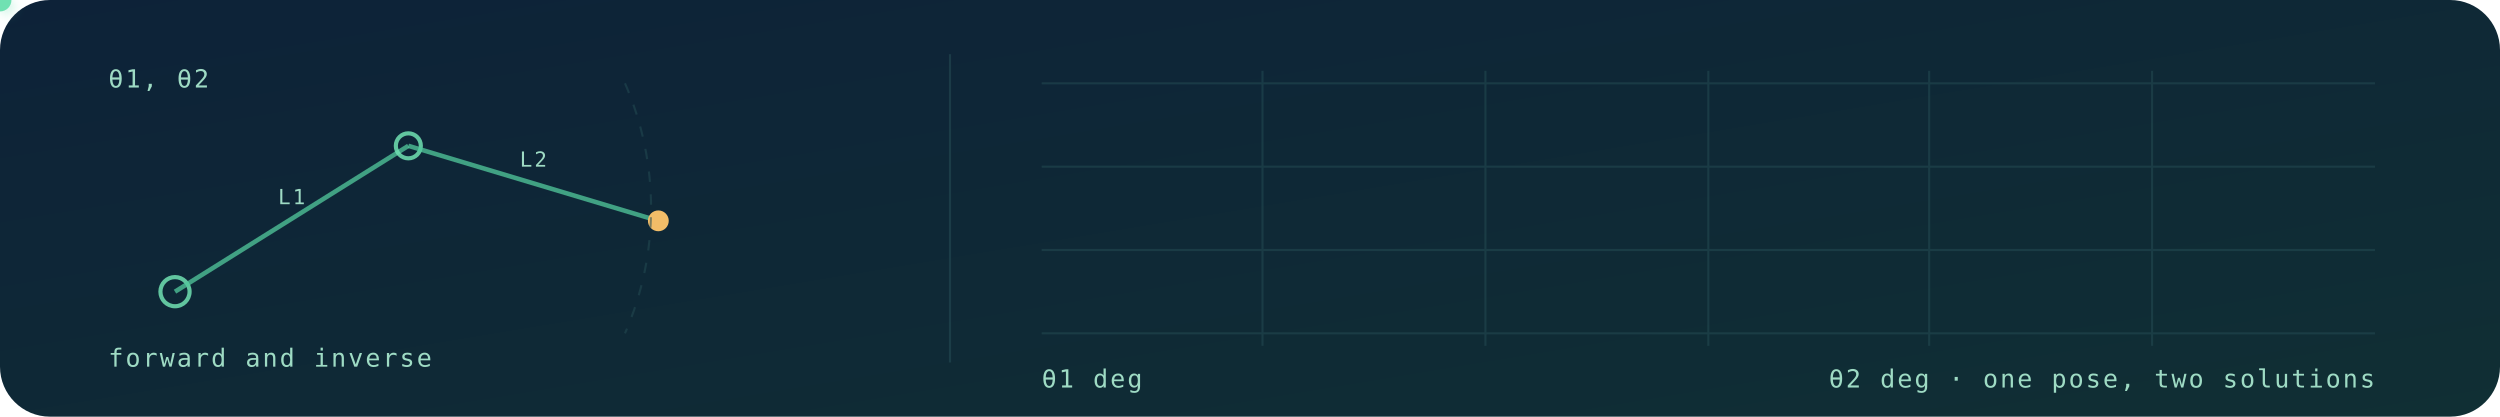
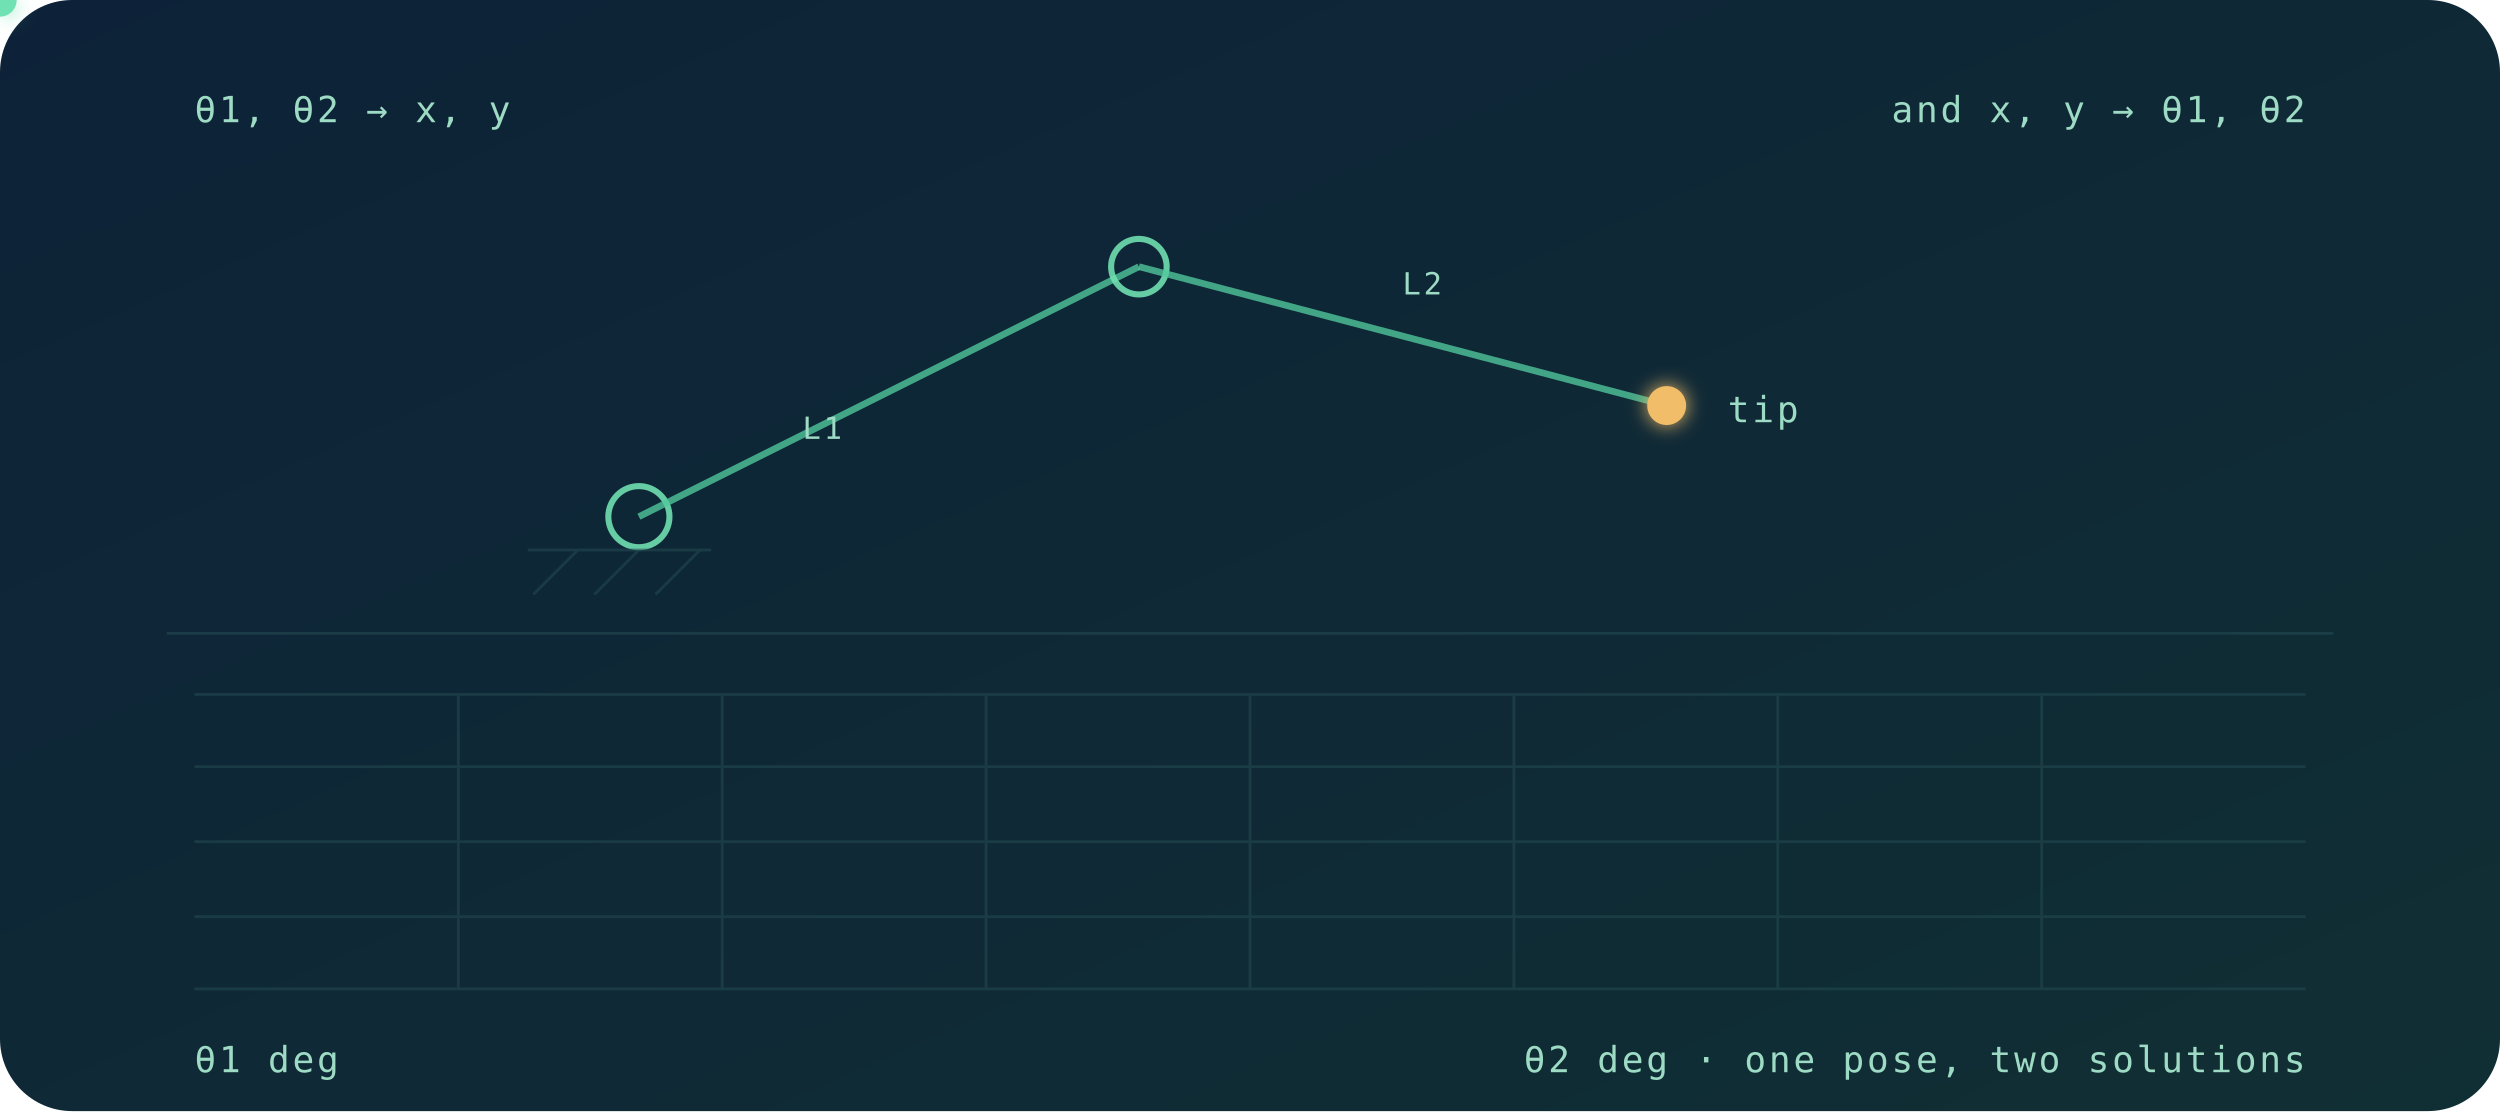
- <svg xmlns="http://www.w3.org/2000/svg" viewBox="0 0 1200 200" role="img" aria-labelledby="t d">
+ <svg xmlns="http://www.w3.org/2000/svg" viewBox="0 0 900 400" role="img" aria-labelledby="t d">
  <defs>
    <linearGradient id="bg" x1="0" y1="0" x2="1" y2="1">
      <stop offset="0" stop-color="#0d2238" />
      <stop offset="1" stop-color="#102f34" />
    </linearGradient>
    <filter id="g" x="-60%" y="-60%" width="220%" height="220%">
      <feGaussianBlur stdDeviation="3.4" result="b" />
      <feMerge>
        <feMergeNode in="b" />
        <feMergeNode in="SourceGraphic" />
      </feMerge>
    </filter>
    <style>
-       .lbl  { font-family: ui-monospace, monospace; font-size: 12px; fill: #9edbc4; letter-spacing: 1px; }
-       .blk  { font-family: ui-monospace, monospace; font-size: 14px; fill: #e8f5ef; letter-spacing: 1.5px; }
-       .sml  { font-family: ui-monospace, monospace; font-size: 10px; fill: #9edbc4; letter-spacing: 1px; }
-       .wire { stroke: #51c99c; stroke-width: 2.2; fill: none; opacity: .75; }
-       .box  { fill: none; stroke: #70e1b2; stroke-width: 2; opacity: .85; }
+       .lbl  { font-family: ui-monospace, monospace; font-size: 13px; fill: #9edbc4; letter-spacing: 1px; }
+       .blk  { font-family: ui-monospace, monospace; font-size: 15px; fill: #e8f5ef; letter-spacing: 1.5px; }
+       .sml  { font-family: ui-monospace, monospace; font-size: 11px; fill: #9edbc4; letter-spacing: 1px; }
+       .wire { stroke: #51c99c; stroke-width: 2.4; fill: none; opacity: .78; }
+       .box  { fill: none; stroke: #70e1b2; stroke-width: 2.2; opacity: .88; }
      .grid { stroke: #234a52; stroke-width: 1; opacity: .55; }
-       .amb  { stroke: #f2bd68; stroke-width: 2; fill: none; }
+       .amb  { stroke: #f2bd68; stroke-width: 2.2; fill: none; }
      .sp   { stroke: #f2bd68; stroke-width: 2; stroke-dasharray: 7 7; opacity: .8; }
-       .trace{ fill: none; stroke: #70e1b2; stroke-width: 3;
-               stroke-dasharray: 1000; stroke-dashoffset: 1000;
-               animation: draw 6s linear infinite; }
-       .trace2{ fill: none; stroke: #f2bd68; stroke-width: 2.4; opacity: .9;
-               stroke-dasharray: 1000; stroke-dashoffset: 1000;
-               animation: draw 6s linear infinite; }
+       .trace { fill: none; stroke: #70e1b2; stroke-width: 3.2;
+                stroke-dasharray: 1000; stroke-dashoffset: 1000;
+                animation: draw 6s linear infinite; }
+       .trace2{ fill: none; stroke: #f2bd68; stroke-width: 2.6; opacity: .9;
+                stroke-dasharray: 1000; stroke-dashoffset: 1000;
+                animation: draw 6s linear infinite; }
      @keyframes draw { 0% { stroke-dashoffset: 1000; } 72% { stroke-dashoffset: 0; } 100% { stroke-dashoffset: 0; } }
      @media (prefers-reduced-motion: reduce) {
        .trace, .trace2 { animation: none; stroke-dashoffset: 0; }
      }
    </style>
  </defs>
-   <rect width="1200" height="200" rx="24" fill="url(#bg)" />
-   <circle cx="84" cy="140" r="7" class="box" fill="#0d2238" />
-   <g id="arm">
-     <g>
-       <line x1="84" y1="140" x2="196" y2="70" class="wire" stroke-width="4" />
-       <circle cx="196" cy="70" r="6" class="box" fill="#0d2238" />
-       <line x1="196" y1="70" x2="316" y2="106" class="wire" stroke-width="4" />
-       <circle cx="316" cy="106" r="5" fill="#f2bd68" />
-       <animateTransform attributeName="transform" type="rotate" values="-14 84 140;16 84 140;-14 84 140" dur="6s" repeatCount="indefinite" />
-     </g>
+   <rect width="900" height="400" rx="26" fill="url(#bg)" />
+   <circle cx="230" cy="186" r="11" class="box" fill="#0d2238" />
+   <g class="grid">
+     <path d="M208 198L192 214" fill="none" />
+     <path d="M230 198L214 214" fill="none" />
+     <path d="M252 198L236 214" fill="none" />
+     <line x1="190" y1="198" x2="256" y2="198" />
  </g>
-   <path class="grid" d="M300 40A150 150 0 0 1 300 160" fill="none" stroke-dasharray="5 6" />
-   <text class="sml" x="140" y="98" text-anchor="middle">L1</text>
-   <text class="sml" x="256" y="80" text-anchor="middle">L2</text>
-   <text class="lbl" x="52" y="42">θ1, θ2</text>
-   <text class="lbl" x="52" y="176">forward and inverse</text>
-   <line x1="456" y1="26" x2="456" y2="174" stroke="#234a52" stroke-width="1" opacity=".6" />
+   <g>
+     <line x1="230" y1="186" x2="410" y2="96" class="wire" stroke-width="5" />
+     <circle cx="410" cy="96" r="10" class="box" fill="#0d2238" />
+     <line x1="410" y1="96" x2="600" y2="146" class="wire" stroke-width="5" />
+     <circle cx="600" cy="146" r="7" fill="#f2bd68" filter="url(#g)" />
+     <animateTransform attributeName="transform" type="rotate" values="-9 230 186;9 230 186;-9 230 186" dur="6s" repeatCount="indefinite" />
+   </g>
+   <text class="sml" x="296" y="158" text-anchor="middle">L1</text>
+   <text class="sml" x="512" y="106" text-anchor="middle">L2</text>
+   <text class="lbl" x="70" y="44">θ1, θ2  →  x, y</text>
+   <text class="lbl" x="830" y="44" text-anchor="end">and x, y → θ1, θ2</text>
+   <text class="lbl" x="622" y="152">tip</text>
+   <line x1="60" y1="228" x2="840" y2="228" stroke="#234a52" stroke-width="1" opacity=".6" />
  <g class="grid">
-     <line x1="500" y1="40" x2="1140" y2="40" />
-     <line x1="500" y1="80" x2="1140" y2="80" />
-     <line x1="500" y1="120" x2="1140" y2="120" />
-     <line x1="500" y1="160" x2="1140" y2="160" />
-     <line x1="606" y1="34" x2="606" y2="166" />
-     <line x1="713" y1="34" x2="713" y2="166" />
-     <line x1="820" y1="34" x2="820" y2="166" />
-     <line x1="926" y1="34" x2="926" y2="166" />
-     <line x1="1033" y1="34" x2="1033" y2="166" />
+     <line x1="70" y1="250" x2="830" y2="250" />
+     <line x1="70" y1="276" x2="830" y2="276" />
+     <line x1="70" y1="303" x2="830" y2="303" />
+     <line x1="70" y1="330" x2="830" y2="330" />
+     <line x1="70" y1="356" x2="830" y2="356" />
+     <line x1="165" y1="250" x2="165" y2="356" />
+     <line x1="260" y1="250" x2="260" y2="356" />
+     <line x1="355" y1="250" x2="355" y2="356" />
+     <line x1="450" y1="250" x2="450" y2="356" />
+     <line x1="545" y1="250" x2="545" y2="356" />
+     <line x1="640" y1="250" x2="640" y2="356" />
+     <line x1="735" y1="250" x2="735" y2="356" />
  </g>
-   <path id="j2" class="trace2" pathLength="1000" d="M500.0 126.2 L501.6 126.5 L503.2 126.9 L504.8 127.2 L506.4 127.5 L508.0 127.8 L509.6 128.1 L511.2 128.3 L512.8 128.6 L514.4 128.9 L516.0 129.1 L517.6 129.4 L519.2 129.7 L520.9 129.9 L522.5 130.1 L524.1 130.4 L525.7 130.6 L527.3 130.8 L528.9 131.0 L530.5 131.2 L532.1 131.4 L533.7 131.5 L535.3 131.7 L536.9 131.9 L538.5 132.0 L540.1 132.2 L541.7 132.3 L543.3 132.5 L544.9 132.6 L546.5 132.7 L548.1 132.8 L549.7 132.9 L551.3 133.0 L552.9 133.1 L554.5 133.2 L556.1 133.2 L557.7 133.3 L559.3 133.3 L561.0 133.4 L562.6 133.4 L564.2 133.4 L565.8 133.5 L567.4 133.5 L569.0 133.5 L570.6 133.5 L572.2 133.4 L573.8 133.4 L575.4 133.4 L577.0 133.3 L578.6 133.3 L580.2 133.2 L581.8 133.2 L583.4 133.1 L585.0 133.0 L586.6 132.9 L588.2 132.8 L589.8 132.7 L591.4 132.6 L593.0 132.5 L594.6 132.4 L596.2 132.2 L597.8 132.1 L599.4 131.9 L601.1 131.7 L602.7 131.6 L604.3 131.4 L605.9 131.2 L607.5 131.0 L609.1 130.8 L610.7 130.6 L612.3 130.4 L613.9 130.2 L615.5 129.9 L617.1 129.7 L618.7 129.5 L620.3 129.2 L621.9 128.9 L623.5 128.7 L625.1 128.4 L626.7 128.1 L628.3 127.8 L629.9 127.5 L631.5 127.2 L633.1 126.9 L634.7 126.6 L636.3 126.3 L637.9 125.9 L639.5 125.6 L641.2 125.3 L642.8 124.9 L644.4 124.6 L646.0 124.2 L647.6 123.8 L649.2 123.5 L650.8 123.1 L652.4 122.7 L654.0 122.3 L655.6 121.9 L657.2 121.5 L658.8 121.1 L660.4 120.7 L662.0 120.3 L663.6 119.9 L665.2 119.4 L666.8 119.0 L668.4 118.6 L670.0 118.1 L671.6 117.7 L673.2 117.2 L674.8 116.8 L676.4 116.3 L678.0 115.9 L679.6 115.4 L681.3 114.9 L682.9 114.4 L684.5 114.0 L686.1 113.5 L687.7 113.0 L689.3 112.5 L690.9 112.0 L692.5 111.5 L694.1 111.0 L695.7 110.5 L697.3 110.0 L698.9 109.5 L700.5 109.0 L702.1 108.5 L703.7 108.0 L705.3 107.5 L706.9 107.0 L708.5 106.5 L710.1 105.9 L711.7 105.4 L713.3 104.9 L714.9 104.4 L716.5 103.9 L718.1 103.3 L719.7 102.8 L721.4 102.3 L723.0 101.8 L724.6 101.2 L726.2 100.7 L727.8 100.2 L729.4 99.7 L731.0 99.1 L732.6 98.6 L734.2 98.1 L735.8 97.6 L737.4 97.0 L739.0 96.5 L740.6 96.0 L742.2 95.5 L743.8 94.9 L745.4 94.4 L747.0 93.9 L748.6 93.4 L750.2 92.9 L751.8 92.3 L753.4 91.8 L755.0 91.3 L756.6 90.8 L758.2 90.3 L759.8 89.8 L761.5 89.3 L763.1 88.8 L764.7 88.3 L766.3 87.8 L767.9 87.3 L769.5 86.8 L771.1 86.4 L772.7 85.9 L774.3 85.4 L775.9 84.9 L777.5 84.5 L779.1 84.0 L780.7 83.5 L782.3 83.1 L783.9 82.6 L785.5 82.2 L787.1 81.7 L788.7 81.3 L790.3 80.9 L791.9 80.4 L793.5 80.0 L795.1 79.6 L796.7 79.2 L798.3 78.8 L799.9 78.4 L801.6 78.0 L803.2 77.6 L804.8 77.2 L806.4 76.8 L808.0 76.4 L809.6 76.1 L811.2 75.7 L812.8 75.3 L814.4 75.0 L816.0 74.6 L817.6 74.3 L819.2 74.0 L820.8 73.6 L822.4 73.3 L824.0 73.0 L825.6 72.7 L827.2 72.4 L828.8 72.1 L830.4 71.8 L832.0 71.5 L833.6 71.2 L835.2 71.0 L836.8 70.7 L838.4 70.5 L840.1 70.2 L841.7 70.0 L843.3 69.8 L844.9 69.5 L846.5 69.3 L848.1 69.1 L849.7 68.9 L851.3 68.7 L852.9 68.5 L854.5 68.4 L856.1 68.2 L857.7 68.0 L859.3 67.9 L860.9 67.7 L862.5 67.6 L864.1 67.5 L865.7 67.4 L867.3 67.2 L868.9 67.1 L870.5 67.0 L872.1 67.0 L873.7 66.9 L875.3 66.8 L876.9 66.7 L878.5 66.7 L880.2 66.6 L881.8 66.6 L883.4 66.6 L885.0 66.6 L886.6 66.5 L888.2 66.5 L889.8 66.5 L891.4 66.6 L893.0 66.6 L894.6 66.6 L896.2 66.6 L897.8 66.7 L899.4 66.7 L901.0 66.8 L902.6 66.9 L904.2 66.9 L905.8 67.0 L907.4 67.1 L909.0 67.2 L910.6 67.3 L912.2 67.5 L913.8 67.6 L915.4 67.7 L917.0 67.9 L918.6 68.0 L920.3 68.2 L921.9 68.3 L923.5 68.5 L925.1 68.7 L926.7 68.9 L928.3 69.1 L929.9 69.3 L931.5 69.5 L933.1 69.7 L934.7 69.9 L936.3 70.2 L937.9 70.4 L939.5 70.7 L941.1 70.9 L942.7 71.2 L944.3 71.5 L945.9 71.7 L947.5 72.0 L949.1 72.3 L950.7 72.6 L952.3 72.9 L953.9 73.2 L955.5 73.6 L957.1 73.9 L958.7 74.2 L960.4 74.6 L962.0 74.9 L963.6 75.3 L965.2 75.6 L966.8 76.0 L968.4 76.3 L970.0 76.7 L971.6 77.1 L973.2 77.5 L974.8 77.9 L976.4 78.3 L978.0 78.7 L979.6 79.1 L981.2 79.5 L982.8 79.9 L984.4 80.4 L986.0 80.8 L987.6 81.2 L989.2 81.7 L990.8 82.1 L992.4 82.5 L994.0 83.0 L995.6 83.5 L997.2 83.9 L998.8 84.4 L1000.5 84.8 L1002.1 85.3 L1003.7 85.8 L1005.3 86.3 L1006.9 86.8 L1008.5 87.2 L1010.1 87.7 L1011.7 88.2 L1013.3 88.7 L1014.9 89.2 L1016.5 89.7 L1018.1 90.2 L1019.7 90.7 L1021.3 91.2 L1022.9 91.7 L1024.5 92.2 L1026.1 92.8 L1027.7 93.3 L1029.3 93.8 L1030.9 94.3 L1032.5 94.8 L1034.1 95.4 L1035.7 95.9 L1037.3 96.4 L1038.9 96.9 L1040.6 97.4 L1042.2 98.0 L1043.8 98.5 L1045.4 99.0 L1047.0 99.6 L1048.6 100.1 L1050.2 100.6 L1051.8 101.1 L1053.4 101.7 L1055.0 102.2 L1056.6 102.7 L1058.2 103.2 L1059.8 103.8 L1061.4 104.3 L1063.0 104.8 L1064.6 105.3 L1066.2 105.8 L1067.8 106.4 L1069.4 106.9 L1071.0 107.4 L1072.6 107.9 L1074.2 108.4 L1075.8 108.9 L1077.4 109.4 L1079.0 109.9 L1080.7 110.4 L1082.3 110.9 L1083.9 111.4 L1085.5 111.9 L1087.1 112.4 L1088.7 112.9 L1090.3 113.4 L1091.9 113.9 L1093.5 114.4 L1095.1 114.8 L1096.7 115.3 L1098.3 115.8 L1099.9 116.2 L1101.5 116.7 L1103.1 117.1 L1104.7 117.6 L1106.3 118.0 L1107.9 118.5 L1109.5 118.9 L1111.1 119.3 L1112.7 119.8 L1114.3 120.2 L1115.9 120.6 L1117.5 121.0 L1119.1 121.4 L1120.8 121.8 L1122.4 122.2 L1124.0 122.6 L1125.6 123.0 L1127.2 123.4 L1128.8 123.8 L1130.4 124.1 L1132.0 124.5 L1133.6 124.9 L1135.2 125.2 L1136.8 125.5 L1138.4 125.9 L1140.0 126.2" />
-   <path id="j1" class="trace" pathLength="1000" d="M500.0 100.0 L501.6 99.3 L503.2 98.6 L504.8 97.9 L506.4 97.2 L508.0 96.5 L509.6 95.8 L511.2 95.1 L512.8 94.4 L514.4 93.7 L516.0 93.0 L517.6 92.3 L519.2 91.6 L520.9 90.9 L522.5 90.2 L524.1 89.6 L525.7 88.9 L527.3 88.2 L528.9 87.5 L530.5 86.8 L532.1 86.2 L533.7 85.5 L535.3 84.9 L536.9 84.2 L538.5 83.5 L540.1 82.9 L541.7 82.2 L543.3 81.6 L544.9 81.0 L546.5 80.3 L548.1 79.7 L549.7 79.1 L551.3 78.5 L552.9 77.8 L554.5 77.2 L556.1 76.6 L557.7 76.0 L559.3 75.5 L561.0 74.9 L562.6 74.3 L564.2 73.7 L565.8 73.2 L567.4 72.6 L569.0 72.0 L570.6 71.5 L572.2 71.0 L573.8 70.4 L575.4 69.9 L577.0 69.4 L578.6 68.9 L580.2 68.4 L581.8 67.9 L583.4 67.4 L585.0 66.9 L586.6 66.5 L588.2 66.0 L589.8 65.6 L591.4 65.1 L593.0 64.7 L594.6 64.3 L596.2 63.8 L597.8 63.4 L599.4 63.0 L601.1 62.6 L602.7 62.3 L604.3 61.9 L605.9 61.5 L607.5 61.2 L609.1 60.8 L610.7 60.5 L612.3 60.2 L613.9 59.9 L615.5 59.6 L617.1 59.3 L618.7 59.0 L620.3 58.7 L621.9 58.5 L623.5 58.2 L625.1 58.0 L626.7 57.7 L628.3 57.5 L629.9 57.3 L631.5 57.1 L633.1 56.9 L634.7 56.7 L636.3 56.6 L637.9 56.4 L639.5 56.3 L641.2 56.1 L642.8 56.0 L644.4 55.9 L646.0 55.8 L647.6 55.7 L649.2 55.6 L650.8 55.6 L652.4 55.5 L654.0 55.5 L655.6 55.4 L657.2 55.4 L658.8 55.4 L660.4 55.4 L662.0 55.4 L663.6 55.4 L665.2 55.4 L666.8 55.5 L668.4 55.5 L670.0 55.6 L671.6 55.7 L673.2 55.8 L674.8 55.9 L676.4 56.0 L678.0 56.1 L679.6 56.2 L681.3 56.4 L682.9 56.5 L684.5 56.7 L686.1 56.8 L687.7 57.0 L689.3 57.2 L690.9 57.4 L692.5 57.6 L694.1 57.9 L695.7 58.1 L697.3 58.3 L698.9 58.6 L700.5 58.9 L702.1 59.1 L703.7 59.4 L705.3 59.7 L706.9 60.0 L708.5 60.4 L710.1 60.7 L711.7 61.0 L713.3 61.4 L714.9 61.7 L716.5 62.1 L718.1 62.5 L719.7 62.8 L721.4 63.2 L723.0 63.6 L724.6 64.1 L726.2 64.5 L727.8 64.9 L729.4 65.3 L731.0 65.8 L732.6 66.2 L734.2 66.7 L735.8 67.2 L737.4 67.7 L739.0 68.1 L740.6 68.6 L742.2 69.1 L743.8 69.7 L745.4 70.2 L747.0 70.7 L748.6 71.2 L750.2 71.8 L751.8 72.3 L753.4 72.9 L755.0 73.4 L756.6 74.0 L758.2 74.6 L759.8 75.2 L761.5 75.7 L763.1 76.3 L764.7 76.9 L766.3 77.5 L767.9 78.2 L769.5 78.8 L771.1 79.4 L772.7 80.0 L774.3 80.6 L775.9 81.3 L777.5 81.9 L779.1 82.6 L780.7 83.2 L782.3 83.9 L783.9 84.5 L785.5 85.2 L787.1 85.8 L788.7 86.5 L790.3 87.2 L791.9 87.9 L793.5 88.5 L795.1 89.2 L796.7 89.9 L798.3 90.6 L799.9 91.3 L801.6 92.0 L803.2 92.7 L804.8 93.4 L806.4 94.0 L808.0 94.7 L809.6 95.4 L811.2 96.1 L812.8 96.8 L814.4 97.5 L816.0 98.2 L817.6 98.9 L819.2 99.6 L820.8 100.4 L822.4 101.1 L824.0 101.8 L825.6 102.5 L827.2 103.2 L828.8 103.9 L830.4 104.6 L832.0 105.3 L833.6 106.0 L835.2 106.6 L836.8 107.3 L838.4 108.0 L840.1 108.7 L841.7 109.4 L843.3 110.1 L844.9 110.8 L846.5 111.5 L848.1 112.1 L849.7 112.8 L851.3 113.5 L852.9 114.2 L854.5 114.8 L856.1 115.5 L857.7 116.1 L859.3 116.8 L860.9 117.4 L862.5 118.1 L864.1 118.7 L865.7 119.4 L867.3 120.0 L868.9 120.6 L870.5 121.2 L872.1 121.8 L873.7 122.5 L875.3 123.1 L876.9 123.7 L878.5 124.3 L880.2 124.8 L881.8 125.4 L883.4 126.0 L885.0 126.6 L886.6 127.1 L888.2 127.7 L889.8 128.2 L891.4 128.8 L893.0 129.3 L894.6 129.8 L896.2 130.3 L897.8 130.9 L899.4 131.4 L901.0 131.9 L902.6 132.3 L904.2 132.8 L905.8 133.3 L907.4 133.8 L909.0 134.2 L910.6 134.7 L912.2 135.1 L913.8 135.5 L915.4 135.9 L917.0 136.4 L918.6 136.8 L920.3 137.2 L921.9 137.5 L923.5 137.9 L925.1 138.3 L926.7 138.6 L928.3 139.0 L929.9 139.3 L931.5 139.6 L933.1 140.0 L934.7 140.3 L936.3 140.6 L937.9 140.9 L939.5 141.1 L941.1 141.4 L942.7 141.7 L944.3 141.9 L945.9 142.1 L947.5 142.4 L949.1 142.6 L950.7 142.8 L952.3 143.0 L953.9 143.2 L955.5 143.3 L957.1 143.5 L958.7 143.6 L960.4 143.8 L962.0 143.9 L963.6 144.0 L965.2 144.1 L966.8 144.2 L968.4 144.3 L970.0 144.4 L971.6 144.5 L973.2 144.5 L974.8 144.6 L976.4 144.6 L978.0 144.6 L979.6 144.6 L981.2 144.6 L982.8 144.6 L984.4 144.6 L986.0 144.5 L987.6 144.5 L989.2 144.4 L990.8 144.4 L992.4 144.3 L994.0 144.2 L995.6 144.1 L997.2 144.0 L998.8 143.9 L1000.5 143.7 L1002.1 143.6 L1003.7 143.4 L1005.3 143.3 L1006.9 143.1 L1008.5 142.9 L1010.1 142.7 L1011.7 142.5 L1013.3 142.3 L1014.9 142.0 L1016.5 141.8 L1018.1 141.5 L1019.7 141.3 L1021.3 141.0 L1022.9 140.7 L1024.5 140.4 L1026.1 140.1 L1027.7 139.8 L1029.3 139.5 L1030.9 139.2 L1032.5 138.8 L1034.1 138.5 L1035.7 138.1 L1037.3 137.7 L1038.9 137.4 L1040.6 137.0 L1042.2 136.6 L1043.8 136.2 L1045.4 135.7 L1047.0 135.3 L1048.6 134.9 L1050.2 134.4 L1051.8 134.0 L1053.4 133.5 L1055.0 133.1 L1056.6 132.6 L1058.2 132.1 L1059.8 131.6 L1061.4 131.1 L1063.0 130.6 L1064.6 130.1 L1066.2 129.6 L1067.8 129.0 L1069.4 128.5 L1071.0 128.0 L1072.6 127.4 L1074.2 126.8 L1075.8 126.3 L1077.4 125.7 L1079.0 125.1 L1080.7 124.5 L1082.3 124.0 L1083.9 123.4 L1085.5 122.8 L1087.1 122.2 L1088.7 121.5 L1090.3 120.9 L1091.9 120.3 L1093.5 119.7 L1095.1 119.0 L1096.7 118.4 L1098.3 117.8 L1099.9 117.1 L1101.5 116.5 L1103.1 115.8 L1104.7 115.1 L1106.3 114.5 L1107.9 113.8 L1109.5 113.2 L1111.1 112.5 L1112.7 111.8 L1114.3 111.1 L1115.9 110.4 L1117.5 109.8 L1119.1 109.1 L1120.8 108.4 L1122.4 107.7 L1124.0 107.0 L1125.6 106.3 L1127.2 105.6 L1128.8 104.9 L1130.4 104.2 L1132.0 103.5 L1133.6 102.8 L1135.2 102.1 L1136.8 101.4 L1138.4 100.7 L1140.0 100.0" />
-   <circle r="5.5" fill="#70e1b2" filter="url(#g)">
+   <path id="j2" class="trace2" pathLength="1000" d="M70.0 323.3 L71.9 323.6 L73.8 323.8 L75.7 324.1 L77.6 324.3 L79.5 324.5 L81.4 324.8 L83.3 325.0 L85.2 325.2 L87.1 325.4 L89.0 325.6 L91.0 325.8 L92.9 326.0 L94.8 326.2 L96.7 326.4 L98.6 326.5 L100.5 326.7 L102.4 326.9 L104.3 327.0 L106.2 327.2 L108.1 327.3 L110.0 327.5 L111.9 327.6 L113.8 327.7 L115.7 327.9 L117.6 328.0 L119.5 328.1 L121.4 328.2 L123.3 328.3 L125.2 328.4 L127.1 328.5 L129.0 328.5 L131.0 328.6 L132.9 328.7 L134.8 328.7 L136.7 328.8 L138.6 328.8 L140.5 328.9 L142.4 328.9 L144.3 328.9 L146.2 328.9 L148.1 329.0 L150.0 329.0 L151.9 329.0 L153.8 329.0 L155.7 328.9 L157.6 328.9 L159.5 328.9 L161.4 328.9 L163.3 328.8 L165.2 328.8 L167.1 328.7 L169.0 328.7 L171.0 328.6 L172.9 328.5 L174.8 328.5 L176.7 328.4 L178.6 328.3 L180.5 328.2 L182.4 328.1 L184.3 328.0 L186.2 327.9 L188.1 327.8 L190.0 327.6 L191.9 327.5 L193.8 327.4 L195.7 327.2 L197.6 327.1 L199.5 326.9 L201.4 326.7 L203.3 326.6 L205.2 326.4 L207.1 326.2 L209.0 326.0 L211.0 325.9 L212.9 325.7 L214.8 325.5 L216.7 325.2 L218.6 325.0 L220.5 324.8 L222.4 324.6 L224.3 324.4 L226.2 324.1 L228.1 323.9 L230.0 323.6 L231.9 323.4 L233.8 323.1 L235.7 322.9 L237.6 322.6 L239.5 322.3 L241.4 322.1 L243.3 321.8 L245.2 321.5 L247.1 321.2 L249.0 320.9 L251.0 320.6 L252.9 320.3 L254.8 320.0 L256.7 319.7 L258.6 319.4 L260.5 319.1 L262.4 318.7 L264.3 318.4 L266.2 318.1 L268.1 317.7 L270.0 317.4 L271.9 317.1 L273.8 316.7 L275.7 316.4 L277.6 316.0 L279.5 315.7 L281.4 315.3 L283.3 314.9 L285.2 314.6 L287.1 314.2 L289.0 313.8 L291.0 313.5 L292.9 313.1 L294.8 312.7 L296.7 312.3 L298.6 311.9 L300.5 311.6 L302.4 311.2 L304.3 310.8 L306.2 310.4 L308.1 310.0 L310.0 309.6 L311.9 309.2 L313.8 308.8 L315.7 308.4 L317.6 308.0 L319.5 307.6 L321.4 307.2 L323.3 306.8 L325.2 306.4 L327.1 306.0 L329.0 305.6 L331.0 305.2 L332.9 304.8 L334.8 304.4 L336.7 304.0 L338.6 303.6 L340.5 303.1 L342.4 302.7 L344.3 302.3 L346.2 301.9 L348.1 301.5 L350.0 301.1 L351.9 300.7 L353.8 300.3 L355.7 299.9 L357.6 299.5 L359.5 299.1 L361.4 298.7 L363.3 298.3 L365.2 297.9 L367.1 297.5 L369.0 297.1 L371.0 296.7 L372.9 296.3 L374.8 295.9 L376.7 295.5 L378.6 295.1 L380.5 294.7 L382.4 294.3 L384.3 293.9 L386.2 293.6 L388.1 293.2 L390.0 292.8 L391.9 292.4 L393.8 292.0 L395.7 291.7 L397.6 291.3 L399.5 290.9 L401.4 290.6 L403.3 290.2 L405.2 289.9 L407.1 289.5 L409.0 289.2 L411.0 288.8 L412.9 288.5 L414.8 288.2 L416.7 287.8 L418.6 287.5 L420.5 287.2 L422.4 286.8 L424.3 286.5 L426.2 286.2 L428.1 285.9 L430.0 285.6 L431.9 285.3 L433.8 285.0 L435.7 284.7 L437.6 284.4 L439.5 284.1 L441.4 283.9 L443.3 283.6 L445.2 283.3 L447.1 283.1 L449.0 282.8 L451.0 282.5 L452.9 282.3 L454.8 282.0 L456.7 281.8 L458.6 281.6 L460.5 281.3 L462.4 281.1 L464.3 280.9 L466.2 280.7 L468.1 280.5 L470.0 280.3 L471.9 280.1 L473.8 279.9 L475.7 279.7 L477.6 279.5 L479.5 279.4 L481.4 279.2 L483.3 279.0 L485.2 278.9 L487.1 278.7 L489.0 278.6 L491.0 278.5 L492.9 278.3 L494.8 278.2 L496.7 278.1 L498.6 278.0 L500.5 277.9 L502.4 277.8 L504.3 277.7 L506.2 277.6 L508.1 277.5 L510.0 277.4 L511.9 277.4 L513.8 277.3 L515.7 277.2 L517.6 277.2 L519.5 277.2 L521.4 277.1 L523.3 277.1 L525.2 277.1 L527.1 277.1 L529.0 277.0 L531.0 277.0 L532.9 277.0 L534.8 277.1 L536.7 277.1 L538.6 277.1 L540.5 277.1 L542.4 277.2 L544.3 277.2 L546.2 277.2 L548.1 277.3 L550.0 277.4 L551.9 277.4 L553.8 277.5 L555.7 277.6 L557.6 277.7 L559.5 277.8 L561.4 277.8 L563.3 278.0 L565.2 278.1 L567.1 278.2 L569.0 278.3 L571.0 278.4 L572.9 278.6 L574.8 278.7 L576.7 278.9 L578.6 279.0 L580.5 279.2 L582.4 279.3 L584.3 279.5 L586.2 279.7 L588.1 279.9 L590.0 280.1 L591.9 280.2 L593.8 280.4 L595.7 280.7 L597.6 280.9 L599.5 281.1 L601.4 281.3 L603.3 281.5 L605.2 281.8 L607.1 282.0 L609.0 282.2 L611.0 282.5 L612.9 282.7 L614.8 283.0 L616.7 283.3 L618.6 283.5 L620.5 283.8 L622.4 284.1 L624.3 284.4 L626.2 284.7 L628.1 284.9 L630.0 285.2 L631.9 285.5 L633.8 285.8 L635.7 286.2 L637.6 286.5 L639.5 286.8 L641.4 287.1 L643.3 287.4 L645.2 287.8 L647.1 288.1 L649.0 288.4 L651.0 288.8 L652.9 289.1 L654.8 289.5 L656.7 289.8 L658.6 290.2 L660.5 290.5 L662.4 290.9 L664.3 291.2 L666.2 291.6 L668.1 292.0 L670.0 292.3 L671.9 292.7 L673.8 293.1 L675.7 293.5 L677.6 293.9 L679.5 294.2 L681.4 294.6 L683.3 295.0 L685.2 295.4 L687.1 295.8 L689.0 296.2 L691.0 296.6 L692.9 297.0 L694.8 297.4 L696.7 297.8 L698.6 298.2 L700.5 298.6 L702.4 299.0 L704.3 299.4 L706.2 299.8 L708.1 300.2 L710.0 300.6 L711.9 301.0 L713.8 301.4 L715.7 301.8 L717.6 302.2 L719.5 302.7 L721.4 303.1 L723.3 303.5 L725.2 303.9 L727.1 304.3 L729.0 304.7 L731.0 305.1 L732.9 305.5 L734.8 305.9 L736.7 306.3 L738.6 306.7 L740.5 307.1 L742.4 307.5 L744.3 307.9 L746.2 308.3 L748.1 308.7 L750.0 309.1 L751.9 309.5 L753.8 309.9 L755.7 310.3 L757.6 310.7 L759.5 311.1 L761.4 311.5 L763.3 311.9 L765.2 312.3 L767.1 312.6 L769.0 313.0 L771.0 313.4 L772.9 313.8 L774.8 314.1 L776.7 314.5 L778.6 314.9 L780.5 315.2 L782.4 315.6 L784.3 315.9 L786.2 316.3 L788.1 316.6 L790.0 317.0 L791.9 317.3 L793.8 317.7 L795.7 318.0 L797.6 318.3 L799.5 318.7 L801.4 319.0 L803.3 319.3 L805.2 319.6 L807.1 319.9 L809.0 320.3 L811.0 320.6 L812.9 320.9 L814.8 321.1 L816.7 321.4 L818.6 321.7 L820.5 322.0 L822.4 322.3 L824.3 322.6 L826.2 322.8 L828.1 323.1 L830.0 323.3" />
+   <path id="j1" class="trace" pathLength="1000" d="M70.0 303.0 L71.9 302.5 L73.8 301.9 L75.7 301.4 L77.6 300.8 L79.5 300.3 L81.4 299.7 L83.3 299.2 L85.2 298.7 L87.1 298.1 L89.0 297.6 L91.0 297.0 L92.9 296.5 L94.8 296.0 L96.7 295.4 L98.6 294.9 L100.5 294.4 L102.4 293.8 L104.3 293.3 L106.2 292.8 L108.1 292.3 L110.0 291.8 L111.9 291.2 L113.8 290.7 L115.7 290.2 L117.6 289.7 L119.5 289.2 L121.4 288.7 L123.3 288.2 L125.2 287.7 L127.1 287.2 L129.0 286.8 L131.0 286.3 L132.9 285.8 L134.8 285.3 L136.7 284.9 L138.6 284.4 L140.5 284.0 L142.4 283.5 L144.3 283.1 L146.2 282.6 L148.1 282.2 L150.0 281.7 L151.9 281.3 L153.8 280.9 L155.7 280.5 L157.6 280.1 L159.5 279.7 L161.4 279.3 L163.3 278.9 L165.2 278.5 L167.1 278.1 L169.0 277.7 L171.0 277.3 L172.9 277.0 L174.8 276.6 L176.7 276.3 L178.6 275.9 L180.5 275.6 L182.4 275.3 L184.3 274.9 L186.2 274.6 L188.1 274.3 L190.0 274.0 L191.9 273.7 L193.8 273.4 L195.7 273.2 L197.6 272.9 L199.5 272.6 L201.4 272.4 L203.3 272.1 L205.2 271.9 L207.1 271.6 L209.0 271.4 L211.0 271.2 L212.9 271.0 L214.8 270.8 L216.7 270.6 L218.6 270.4 L220.5 270.2 L222.4 270.0 L224.3 269.9 L226.2 269.7 L228.1 269.6 L230.0 269.4 L231.9 269.3 L233.8 269.2 L235.7 269.1 L237.6 269.0 L239.5 268.9 L241.4 268.8 L243.3 268.7 L245.2 268.6 L247.1 268.6 L249.0 268.5 L251.0 268.5 L252.9 268.4 L254.8 268.4 L256.7 268.4 L258.6 268.4 L260.5 268.4 L262.4 268.4 L264.3 268.4 L266.2 268.4 L268.1 268.5 L270.0 268.5 L271.9 268.6 L273.8 268.6 L275.7 268.7 L277.6 268.8 L279.5 268.8 L281.4 268.9 L283.3 269.0 L285.2 269.1 L287.1 269.3 L289.0 269.4 L291.0 269.5 L292.9 269.7 L294.8 269.8 L296.7 270.0 L298.6 270.1 L300.5 270.3 L302.4 270.5 L304.3 270.7 L306.2 270.9 L308.1 271.1 L310.0 271.3 L311.9 271.5 L313.8 271.8 L315.7 272.0 L317.6 272.2 L319.5 272.5 L321.4 272.8 L323.3 273.0 L325.2 273.3 L327.1 273.6 L329.0 273.9 L331.0 274.2 L332.9 274.5 L334.8 274.8 L336.7 275.1 L338.6 275.4 L340.5 275.8 L342.4 276.1 L344.3 276.5 L346.2 276.8 L348.1 277.2 L350.0 277.5 L351.9 277.9 L353.8 278.3 L355.7 278.7 L357.6 279.1 L359.5 279.5 L361.4 279.9 L363.3 280.3 L365.2 280.7 L367.1 281.1 L369.0 281.5 L371.0 282.0 L372.9 282.4 L374.8 282.8 L376.7 283.3 L378.6 283.7 L380.5 284.2 L382.4 284.6 L384.3 285.1 L386.2 285.6 L388.1 286.0 L390.0 286.5 L391.9 287.0 L393.8 287.5 L395.7 288.0 L397.6 288.5 L399.5 289.0 L401.4 289.5 L403.3 290.0 L405.2 290.5 L407.1 291.0 L409.0 291.5 L411.0 292.0 L412.9 292.5 L414.8 293.1 L416.7 293.6 L418.6 294.1 L420.5 294.6 L422.4 295.2 L424.3 295.7 L426.2 296.2 L428.1 296.8 L430.0 297.3 L431.9 297.8 L433.8 298.4 L435.7 298.9 L437.6 299.5 L439.5 300.0 L441.4 300.5 L443.3 301.1 L445.2 301.6 L447.1 302.2 L449.0 302.7 L451.0 303.3 L452.9 303.8 L454.8 304.4 L456.7 304.9 L458.6 305.5 L460.5 306.0 L462.4 306.5 L464.3 307.1 L466.2 307.6 L468.1 308.2 L470.0 308.7 L471.9 309.2 L473.8 309.8 L475.7 310.3 L477.6 310.8 L479.5 311.4 L481.4 311.9 L483.3 312.4 L485.2 312.9 L487.1 313.5 L489.0 314.0 L491.0 314.5 L492.9 315.0 L494.8 315.5 L496.7 316.0 L498.6 316.5 L500.5 317.0 L502.4 317.5 L504.3 318.0 L506.2 318.5 L508.1 319.0 L510.0 319.5 L511.9 320.0 L513.8 320.4 L515.7 320.9 L517.6 321.4 L519.5 321.8 L521.4 322.3 L523.3 322.7 L525.2 323.2 L527.1 323.6 L529.0 324.0 L531.0 324.5 L532.9 324.9 L534.8 325.3 L536.7 325.7 L538.6 326.1 L540.5 326.5 L542.4 326.9 L544.3 327.3 L546.2 327.7 L548.1 328.1 L550.0 328.5 L551.9 328.8 L553.8 329.2 L555.7 329.5 L557.6 329.9 L559.5 330.2 L561.4 330.6 L563.3 330.9 L565.2 331.2 L567.1 331.5 L569.0 331.8 L571.0 332.1 L572.9 332.4 L574.8 332.7 L576.7 333.0 L578.6 333.2 L580.5 333.5 L582.4 333.8 L584.3 334.0 L586.2 334.2 L588.1 334.5 L590.0 334.7 L591.9 334.9 L593.8 335.1 L595.7 335.3 L597.6 335.5 L599.5 335.7 L601.4 335.9 L603.3 336.0 L605.2 336.2 L607.1 336.3 L609.0 336.5 L611.0 336.6 L612.9 336.7 L614.8 336.9 L616.7 337.0 L618.6 337.1 L620.5 337.2 L622.4 337.2 L624.3 337.3 L626.2 337.4 L628.1 337.4 L630.0 337.5 L631.9 337.5 L633.8 337.6 L635.7 337.6 L637.6 337.6 L639.5 337.6 L641.4 337.6 L643.3 337.6 L645.2 337.6 L647.1 337.6 L649.0 337.5 L651.0 337.5 L652.9 337.4 L654.8 337.4 L656.7 337.3 L658.6 337.2 L660.5 337.1 L662.4 337.0 L664.3 336.9 L666.2 336.8 L668.1 336.7 L670.0 336.6 L671.9 336.4 L673.8 336.3 L675.7 336.1 L677.6 336.0 L679.5 335.8 L681.4 335.6 L683.3 335.4 L685.2 335.2 L687.1 335.0 L689.0 334.8 L691.0 334.6 L692.9 334.4 L694.8 334.1 L696.7 333.9 L698.6 333.6 L700.5 333.4 L702.4 333.1 L704.3 332.8 L706.2 332.6 L708.1 332.3 L710.0 332.0 L711.9 331.7 L713.8 331.4 L715.7 331.1 L717.6 330.7 L719.5 330.4 L721.4 330.1 L723.3 329.7 L725.2 329.4 L727.1 329.0 L729.0 328.7 L731.0 328.3 L732.9 327.9 L734.8 327.5 L736.7 327.1 L738.6 326.7 L740.5 326.3 L742.4 325.9 L744.3 325.5 L746.2 325.1 L748.1 324.7 L750.0 324.3 L751.9 323.8 L753.8 323.4 L755.7 322.9 L757.6 322.5 L759.5 322.0 L761.4 321.6 L763.3 321.1 L765.2 320.7 L767.1 320.2 L769.0 319.7 L771.0 319.2 L772.9 318.8 L774.8 318.3 L776.7 317.8 L778.6 317.3 L780.5 316.8 L782.4 316.3 L784.3 315.8 L786.2 315.3 L788.1 314.8 L790.0 314.2 L791.9 313.7 L793.8 313.2 L795.7 312.7 L797.6 312.2 L799.5 311.6 L801.4 311.1 L803.3 310.6 L805.2 310.0 L807.1 309.5 L809.0 309.0 L811.0 308.4 L812.9 307.9 L814.8 307.3 L816.7 306.8 L818.6 306.3 L820.5 305.7 L822.4 305.2 L824.3 304.6 L826.2 304.1 L828.1 303.5 L830.0 303.0" />
+   <circle r="6" fill="#70e1b2" filter="url(#g)">
    <animateMotion dur="6s" repeatCount="indefinite" calcMode="linear" keyPoints="0;1;1" keyTimes="0;0.72;1">
      <mpath href="#j1" />
    </animateMotion>
  </circle>
-   <text class="lbl" x="500" y="186">θ1 deg</text>
-   <text class="lbl" x="1140" y="186" text-anchor="end" fill="#f2bd68">θ2 deg · one pose, two solutions</text>
+   <text class="lbl" x="70" y="386">θ1 deg</text>
+   <text class="lbl" x="830" y="386" text-anchor="end" fill="#f2bd68">θ2 deg · one pose, two solutions</text>
</svg>
